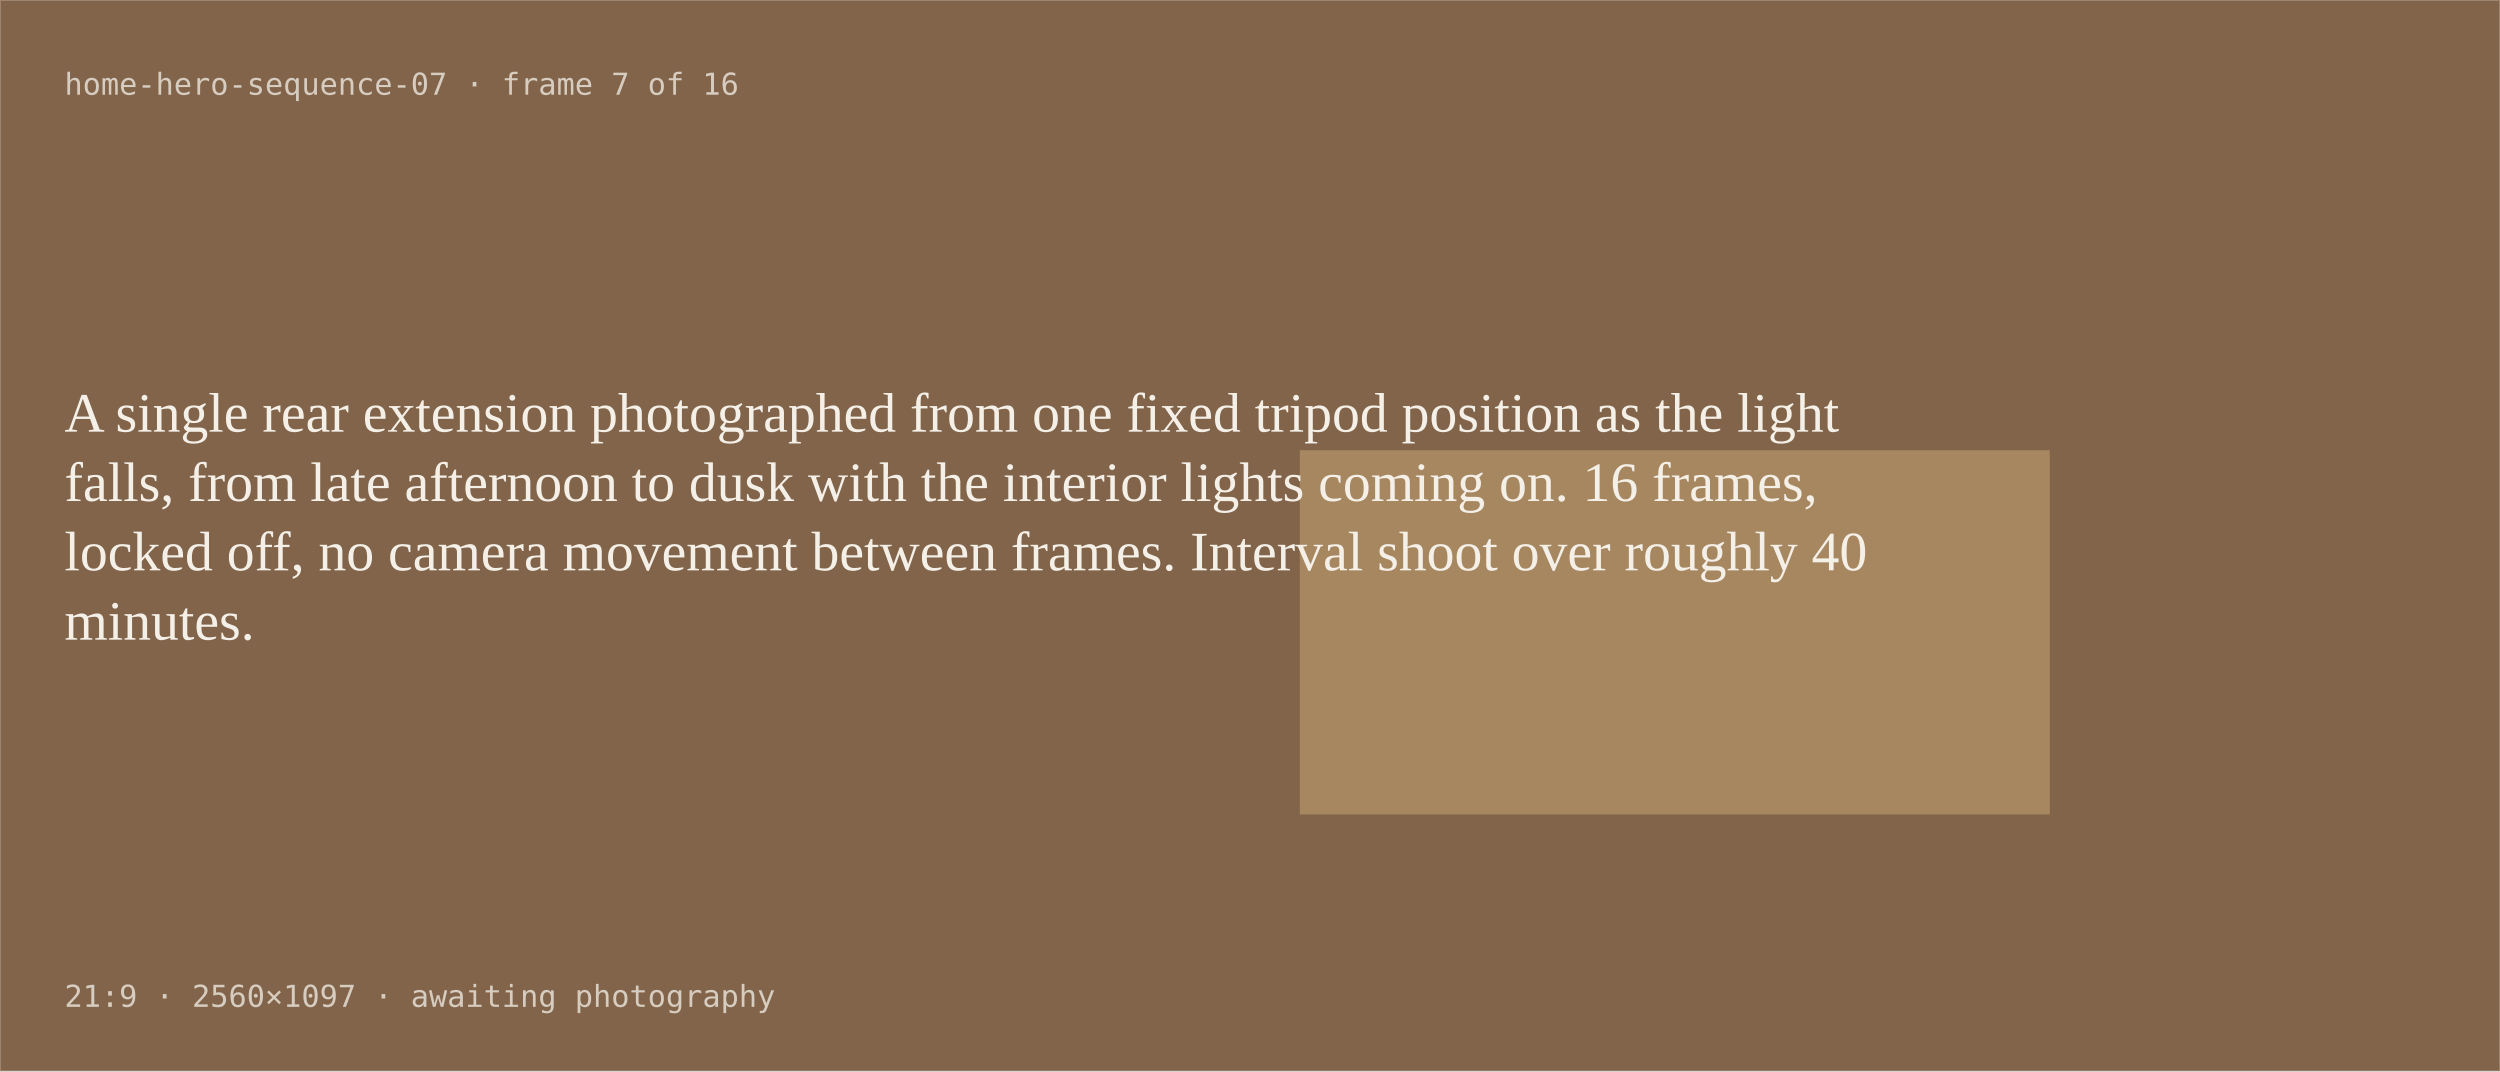
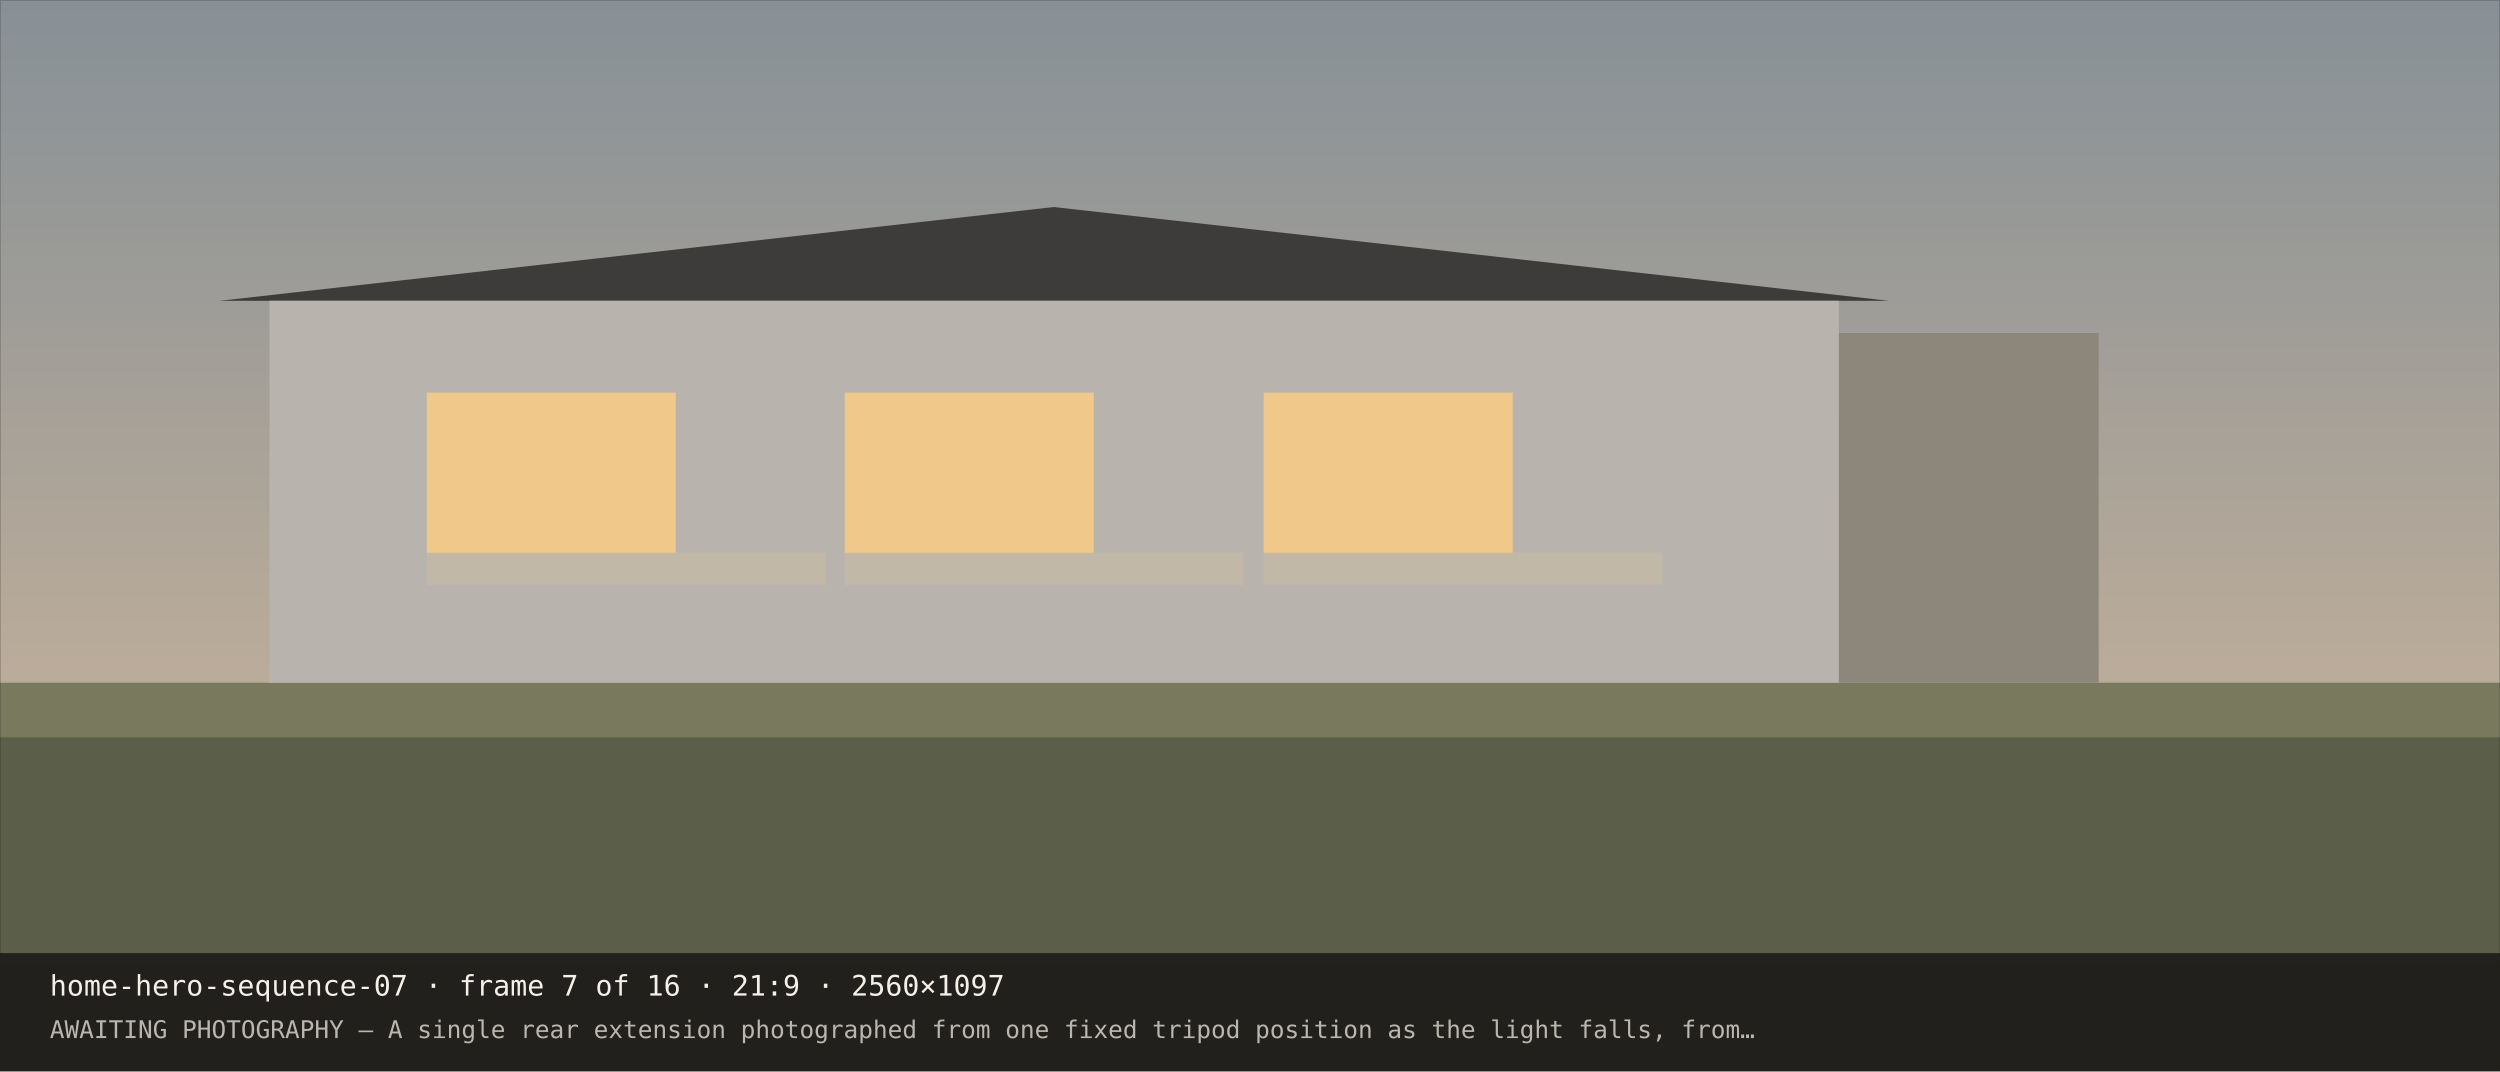
- <svg xmlns="http://www.w3.org/2000/svg" width="2560" height="1097" viewBox="0 0 2560 1097" role="img" aria-label="Placeholder awaiting photography: A single rear extension photographed from one fixed tripod position as the light falls, from late afternoon to dusk with the interior lights coming on. 16 frames, locked off, no camera movement between frames. Interval shoot over roughly 40 minutes.">
-   <rect width="2560" height="1097" fill="#81644a" />
-   <rect x="1331" y="461" width="768" height="373" fill="#F0C98A" opacity="0.34" />
-   <rect x="0.5" y="0.5" width="2559" height="1096" fill="none" stroke="#F4EFE7" stroke-opacity="0.25" />
-   <text x="66" y="97" font-family="ui-monospace, 'SF Mono', Menlo, monospace" font-size="31" fill="#F4EFE7" opacity="0.75">home-hero-sequence-07 · frame 7 of 16</text>
-   <text x="66" y="442" font-family="Georgia, 'Times New Roman', serif" font-size="57" fill="#F4EFE7">A single rear extension photographed from one fixed tripod position as the light</text>
-   <text x="66" y="513" font-family="Georgia, 'Times New Roman', serif" font-size="57" fill="#F4EFE7">falls, from late afternoon to dusk with the interior lights coming on. 16 frames,</text>
-   <text x="66" y="584" font-family="Georgia, 'Times New Roman', serif" font-size="57" fill="#F4EFE7">locked off, no camera movement between frames. Interval shoot over roughly 40</text>
-   <text x="66" y="655" font-family="Georgia, 'Times New Roman', serif" font-size="57" fill="#F4EFE7">minutes.</text>
-   <text x="66" y="1031" font-family="ui-monospace, 'SF Mono', Menlo, monospace" font-size="31" fill="#F4EFE7" opacity="0.75">21:9 · 2560×1097 · awaiting photography</text>
+ <svg xmlns="http://www.w3.org/2000/svg" width="2560" height="1097" viewBox="0 0 2560 1097" role="img" aria-label="Temporary placeholder awaiting photography: A single rear extension photographed from one fixed tripod position as the light falls, from late afternoon to dusk with the interior lights coming on. 16 frames, locked off, no camera movement between frames. Interval shoot over roughly 40 minutes.">
+   <defs>
+     <linearGradient id="sky" x1="0" y1="0" x2="0" y2="1">
+       <stop offset="0" stop-color="#879096" />
+       <stop offset="1" stop-color="#bbac9a" />
+     </linearGradient>
+   </defs>
+   <rect x="0" y="0" width="2560" height="699" fill="url(#sky)" />
+   <rect x="0" y="699" width="2560" height="398" fill="#5b5f4a" />
+   <rect x="0" y="699" width="2560" height="56" fill="#979371" opacity="0.5" />
+   <polygon points="225,308 1079,212 1934,308" fill="#3d3c3b" />
+   <rect x="276" y="308" width="1607" height="391" fill="#b8b4ad" />
+   <rect x="1883" y="341" width="266" height="358" fill="#8c867b" />
+   <rect x="437" y="402" width="255" height="164" fill="#f0c98a" />
+   <rect x="437" y="566" width="408" height="33" fill="#F0C98A" opacity="0.18" />
+   <rect x="865" y="402" width="255" height="164" fill="#f0c98a" />
+   <rect x="865" y="566" width="408" height="33" fill="#F0C98A" opacity="0.18" />
+   <rect x="1294" y="402" width="255" height="164" fill="#f0c98a" />
+   <rect x="1294" y="566" width="408" height="33" fill="#F0C98A" opacity="0.18" />
+   <rect x="0" y="987" width="2560" height="110" fill="#1B1917" opacity="0.1" />
+   <rect x="0" y="976" width="2560" height="121" fill="#1B1917" opacity="0.88" />
+   <text x="51" y="1019.5" font-family="ui-monospace, Menlo, monospace" font-size="29" fill="#F4EFE7">home-hero-sequence-07 · frame 7 of 16 · 21:9 · 2560×1097</text>
+   <text x="51" y="1063" font-family="ui-monospace, Menlo, monospace" font-size="25" fill="#F4EFE7" opacity="0.72">AWAITING PHOTOGRAPHY — A single rear extension photographed from one fixed tripod position as the light falls, from…</text>
+   <rect x="0.5" y="0.5" width="2559" height="1096" fill="none" stroke="#1B1917" stroke-opacity="0.2" />
</svg>
